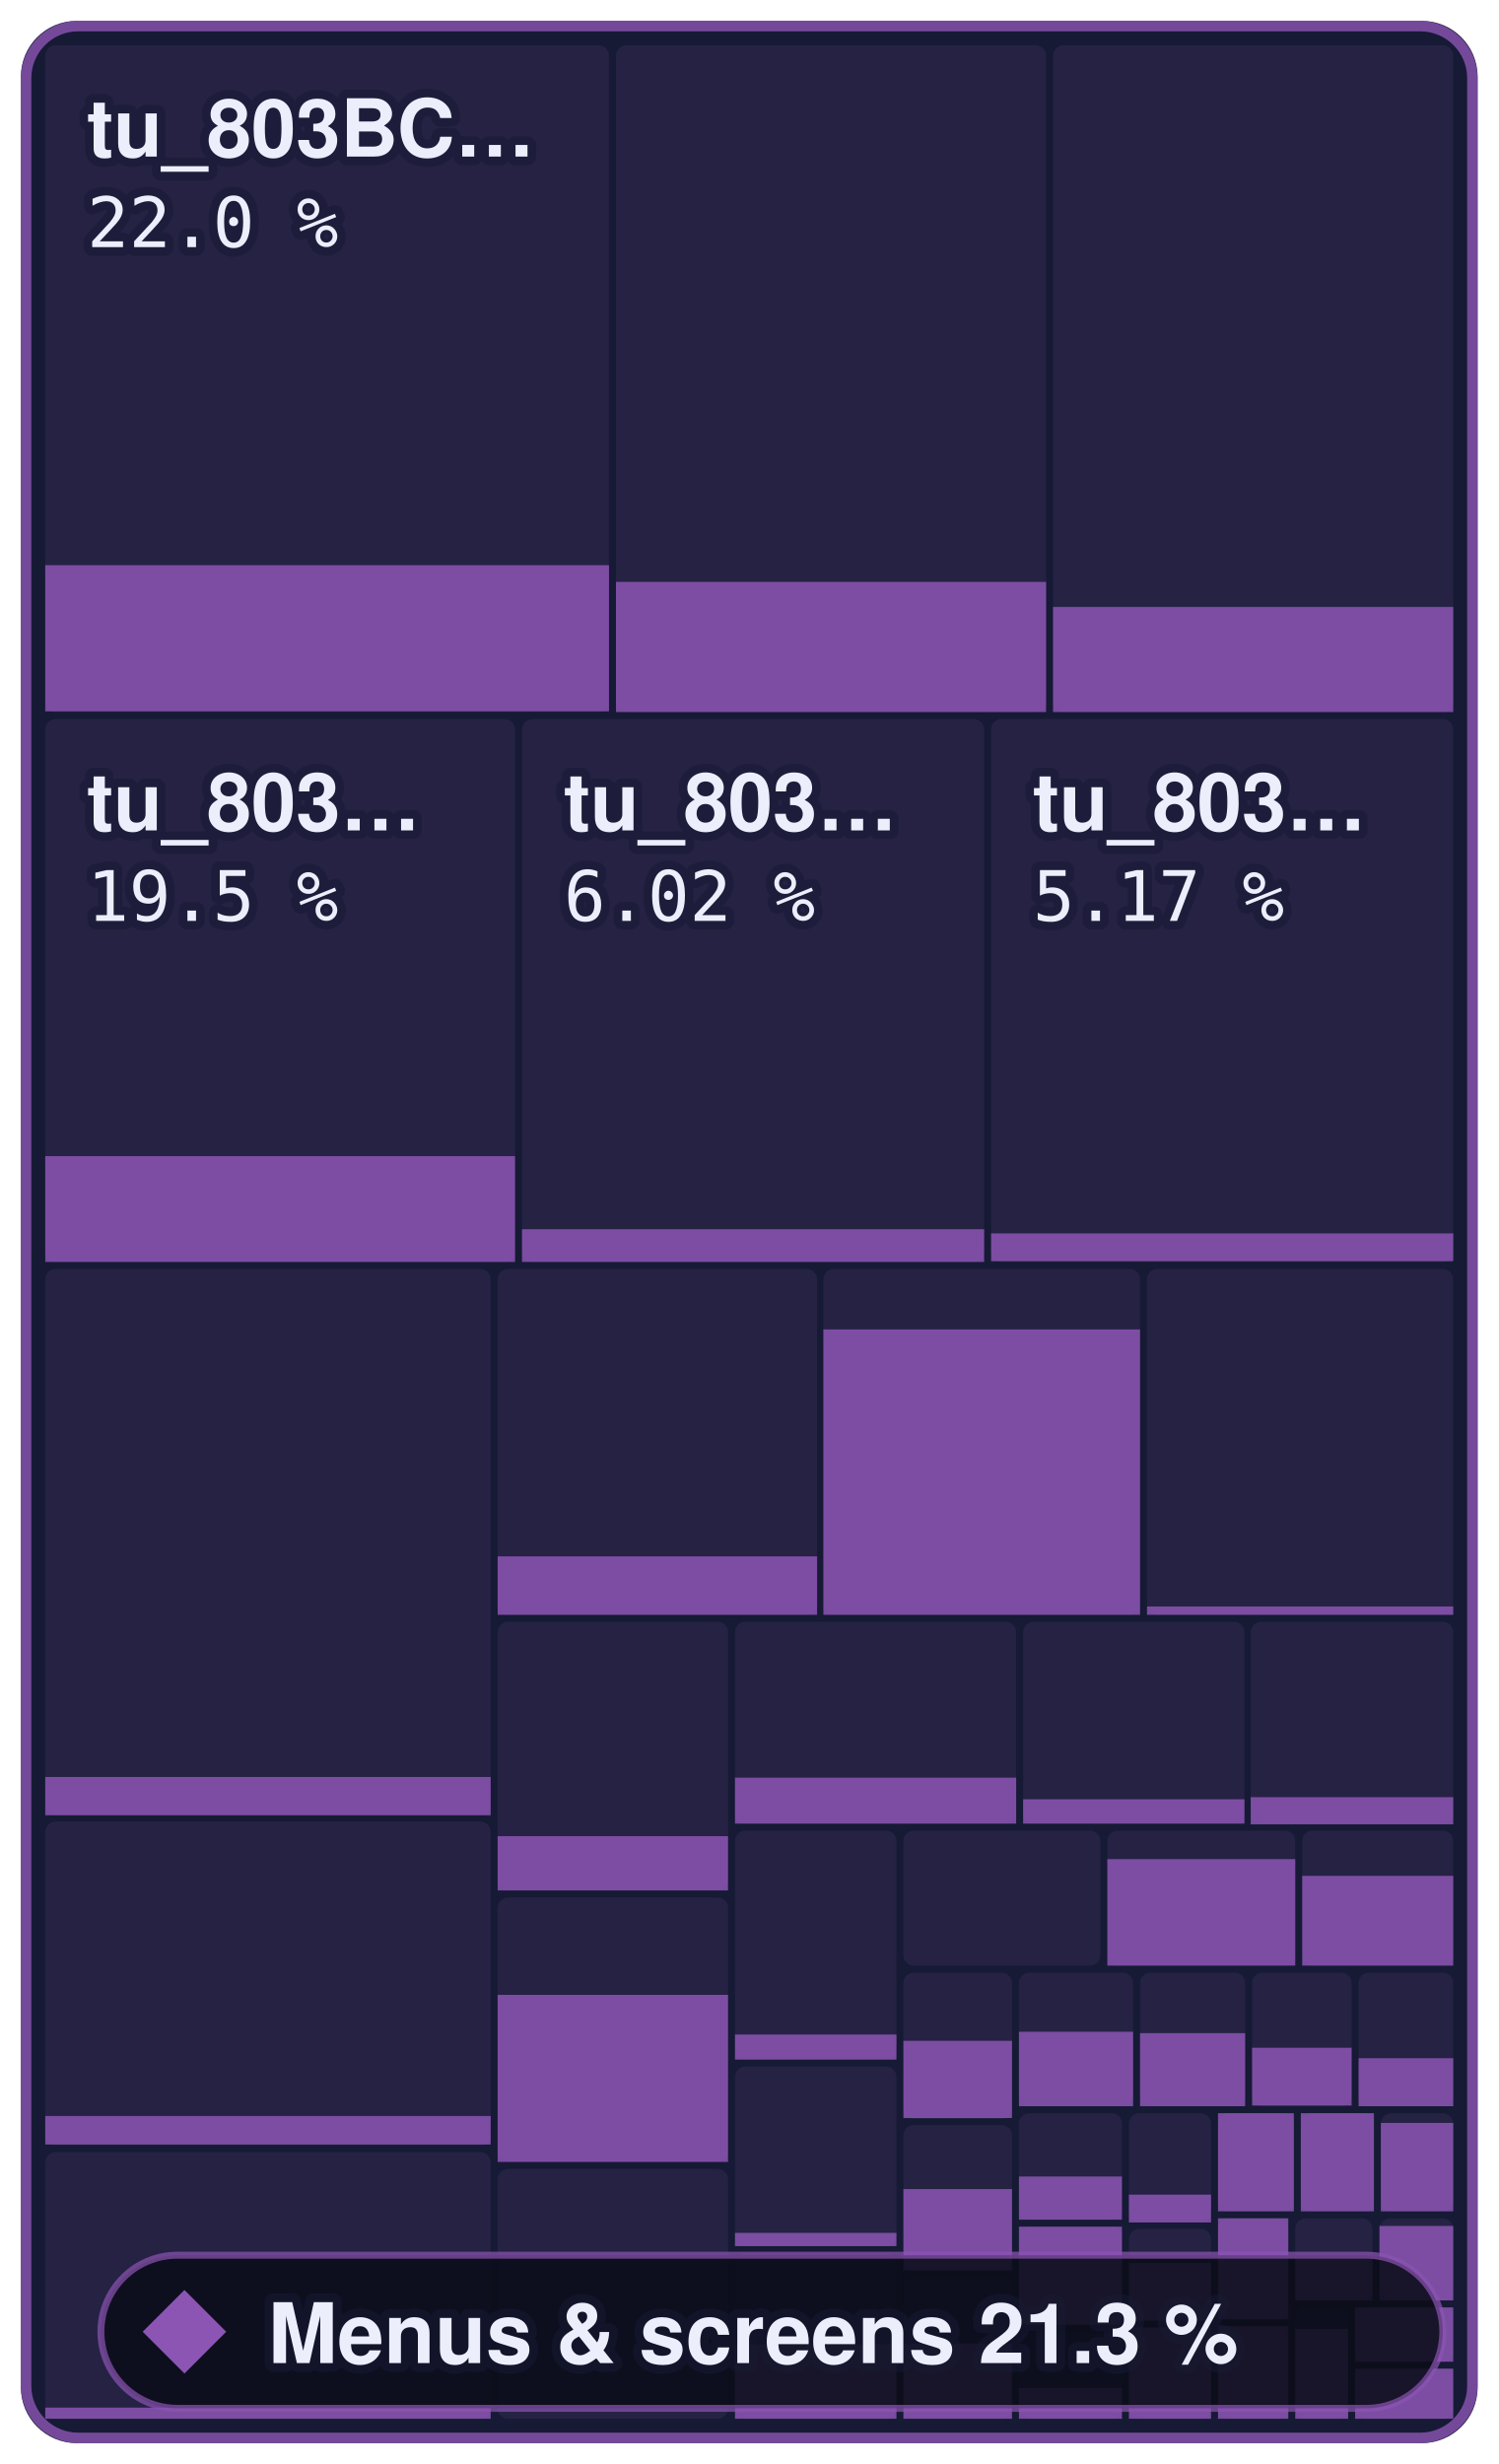
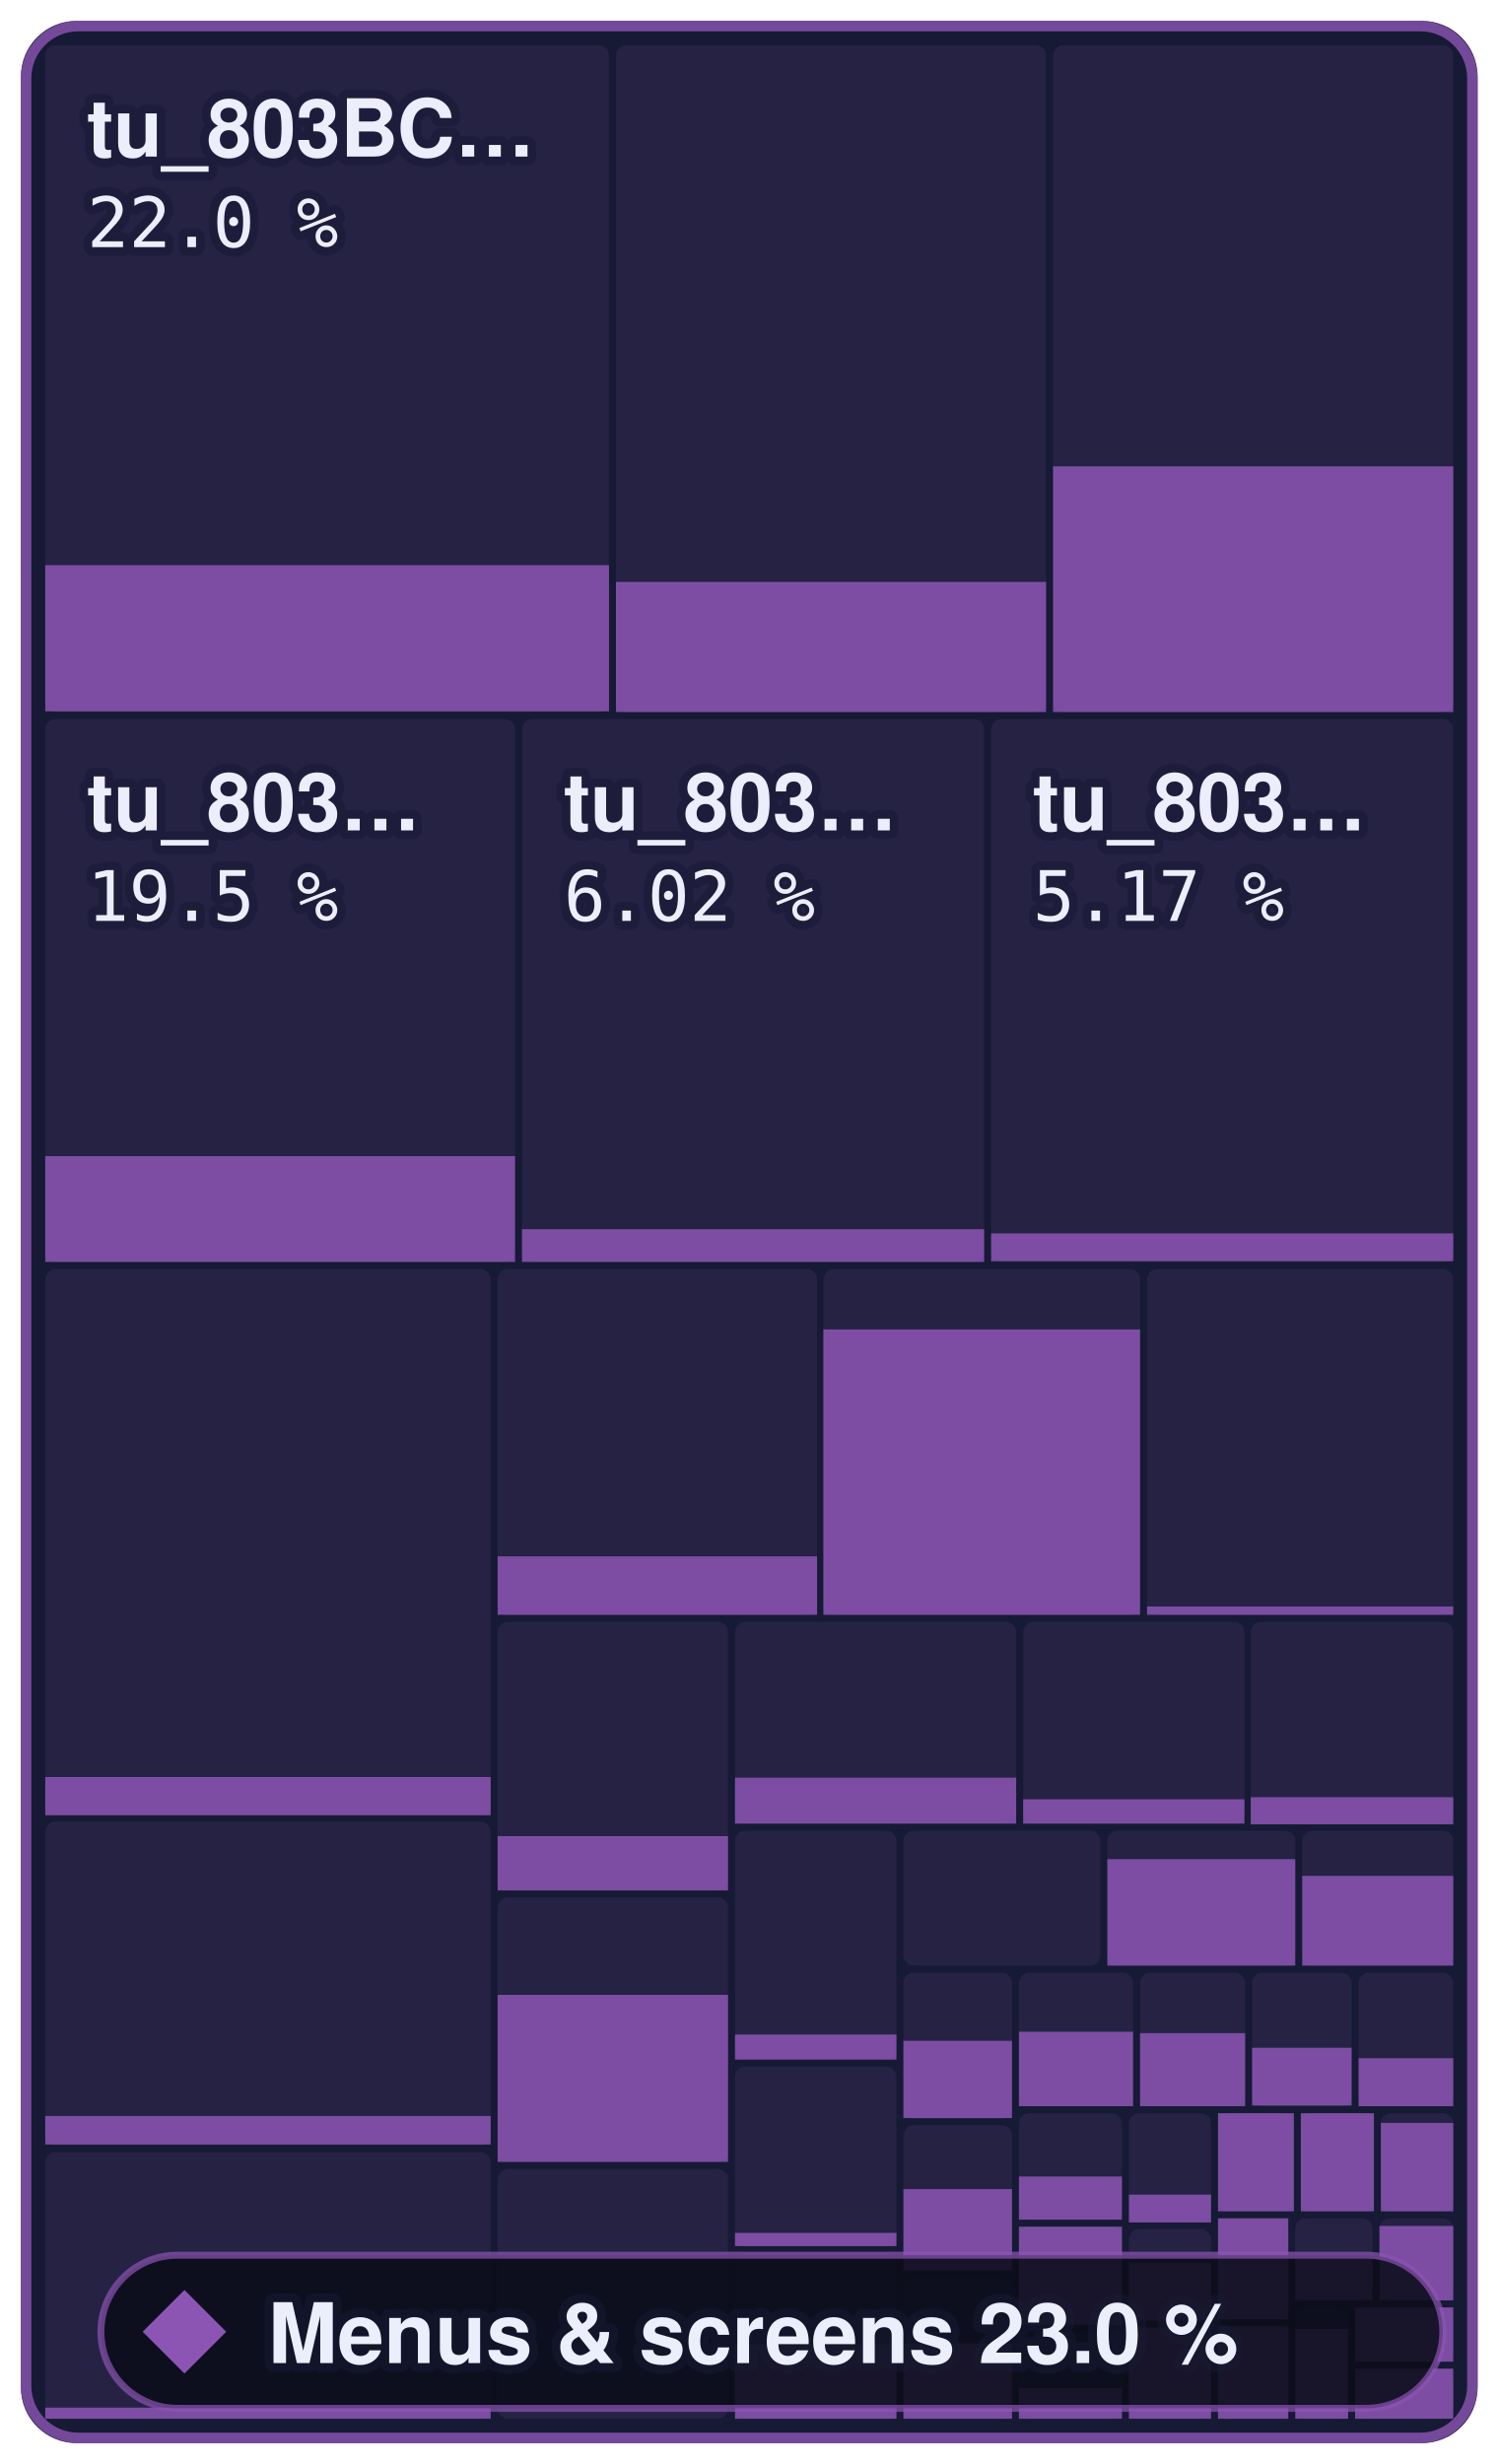
- <svg xmlns="http://www.w3.org/2000/svg" width="215.3" height="354" viewBox="0 0 215.3 354" role="img" aria-label="Menus &amp; screens: 21.3 % of 801,744 bytes of code matched, 482 of 872 functions">
+ <svg xmlns="http://www.w3.org/2000/svg" width="215.3" height="354" viewBox="0 0 215.3 354" role="img" aria-label="Menus &amp; screens: 23.0 % of 801,744 bytes of code matched, 484 of 872 functions">
  <style>text { font-family: -apple-system, BlinkMacSystemFont, 'Segoe UI', Helvetica, Arial, sans-serif; } .mono { font-family: ui-monospace, SFMono-Regular, 'SF Mono', Menlo, Consolas, monospace; } text { paint-order: stroke; stroke: #161a34; stroke-opacity: 0.55; stroke-width: 2.5px; stroke-linejoin: round; } .rise { transform-box: fill-box; transform-origin: 50% 100%; animation: rise 1.6s cubic-bezier(.2,.8,.2,1) .2s both; } @keyframes rise { from { transform: scaleY(0); } } @media (prefers-reduced-motion: reduce) { * { animation: none !important; } }</style>
  <rect x="3" y="3" width="209.3" height="348" rx="8" fill="#161a34" />
  <rect x="6.5" y="6.5" width="81.0" height="95.8" rx="1.5" fill="#8c55b4" fill-opacity="0.13" />
  <rect class="rise" x="6.5" y="81.2" width="81.0" height="21.0" fill="#8c55b4" fill-opacity="0.85" />
  <rect x="88.5" y="6.5" width="61.8" height="95.8" rx="1.5" fill="#8c55b4" fill-opacity="0.13" />
  <rect class="rise" x="88.5" y="83.6" width="61.8" height="18.7" fill="#8c55b4" fill-opacity="0.85" />
  <rect x="151.3" y="6.5" width="57.5" height="95.8" rx="1.5" fill="#8c55b4" fill-opacity="0.13" />
-   <rect class="rise" x="151.3" y="87.2" width="57.5" height="15.1" fill="#8c55b4" fill-opacity="0.85" />
+   <rect class="rise" x="151.3" y="67.0" width="57.5" height="35.3" fill="#8c55b4" fill-opacity="0.85" />
  <rect x="6.5" y="103.3" width="67.5" height="78.0" rx="1.5" fill="#8c55b4" fill-opacity="0.13" />
  <rect class="rise" x="6.5" y="166.1" width="67.5" height="15.2" fill="#8c55b4" fill-opacity="0.85" />
  <rect x="75.0" y="103.3" width="66.4" height="78.0" rx="1.5" fill="#8c55b4" fill-opacity="0.13" />
  <rect class="rise" x="75.0" y="176.6" width="66.4" height="4.7" fill="#8c55b4" fill-opacity="0.85" />
  <rect x="142.4" y="103.3" width="66.4" height="78.0" rx="1.5" fill="#8c55b4" fill-opacity="0.13" />
  <rect class="rise" x="142.4" y="177.2" width="66.4" height="4.0" fill="#8c55b4" fill-opacity="0.85" />
  <rect x="6.5" y="182.3" width="64.0" height="78.4" rx="1.5" fill="#8c55b4" fill-opacity="0.13" />
  <rect class="rise" x="6.5" y="255.3" width="64.0" height="5.5" fill="#8c55b4" fill-opacity="0.85" />
  <rect x="6.5" y="261.7" width="64.0" height="46.5" rx="1.5" fill="#8c55b4" fill-opacity="0.13" />
  <rect class="rise" x="6.5" y="304.0" width="64.0" height="4.1" fill="#8c55b4" fill-opacity="0.85" />
  <rect x="6.5" y="309.2" width="64.0" height="38.3" rx="1.5" fill="#8c55b4" fill-opacity="0.13" />
  <rect class="rise" x="6.5" y="345.9" width="64.0" height="1.6" fill="#8c55b4" fill-opacity="0.85" />
  <rect x="71.5" y="182.3" width="45.9" height="49.7" rx="1.5" fill="#8c55b4" fill-opacity="0.13" />
  <rect class="rise" x="71.5" y="223.6" width="45.9" height="8.4" fill="#8c55b4" fill-opacity="0.85" />
  <rect x="118.3" y="182.3" width="45.5" height="49.7" rx="1.5" fill="#8c55b4" fill-opacity="0.13" />
  <rect class="rise" x="118.3" y="191.0" width="45.5" height="41.0" fill="#8c55b4" fill-opacity="0.85" />
  <rect x="164.8" y="182.3" width="44.0" height="49.7" rx="1.5" fill="#8c55b4" fill-opacity="0.13" />
  <rect class="rise" x="164.8" y="230.8" width="44.0" height="1.2" fill="#8c55b4" fill-opacity="0.85" />
  <rect x="71.5" y="233.0" width="33.1" height="38.6" rx="1.5" fill="#8c55b4" fill-opacity="0.13" />
  <rect class="rise" x="71.5" y="263.8" width="33.1" height="7.8" fill="#8c55b4" fill-opacity="0.85" />
  <rect x="71.5" y="272.6" width="33.1" height="38.0" rx="1.5" fill="#8c55b4" fill-opacity="0.13" />
  <rect class="rise" x="71.5" y="286.6" width="33.1" height="24.0" fill="#8c55b4" fill-opacity="0.85" />
  <rect x="71.5" y="311.6" width="33.1" height="35.9" rx="1.5" fill="#8c55b4" fill-opacity="0.13" />
  <rect x="105.6" y="233.0" width="40.4" height="29.0" rx="1.5" fill="#8c55b4" fill-opacity="0.13" />
  <rect class="rise" x="105.6" y="255.4" width="40.4" height="6.6" fill="#8c55b4" fill-opacity="0.85" />
  <rect x="147.0" y="233.0" width="31.8" height="29.0" rx="1.5" fill="#8c55b4" fill-opacity="0.13" />
  <rect class="rise" x="147.0" y="258.5" width="31.8" height="3.5" fill="#8c55b4" fill-opacity="0.85" />
  <rect x="179.7" y="233.0" width="29.1" height="29.0" rx="1.5" fill="#8c55b4" fill-opacity="0.13" />
  <rect class="rise" x="179.7" y="258.2" width="29.1" height="3.9" fill="#8c55b4" fill-opacity="0.85" />
  <rect x="105.6" y="263.0" width="23.2" height="32.9" rx="1.5" fill="#8c55b4" fill-opacity="0.13" />
  <rect class="rise" x="105.6" y="292.3" width="23.2" height="3.6" fill="#8c55b4" fill-opacity="0.85" />
  <rect x="105.6" y="296.9" width="23.2" height="25.8" rx="1.5" fill="#8c55b4" fill-opacity="0.13" />
  <rect class="rise" x="105.6" y="320.8" width="23.2" height="1.9" fill="#8c55b4" fill-opacity="0.85" />
  <rect x="105.6" y="323.7" width="23.2" height="23.8" rx="1.5" fill="#8c55b4" fill-opacity="0.13" />
  <rect class="rise" x="105.6" y="336.8" width="23.2" height="10.7" fill="#8c55b4" fill-opacity="0.85" />
  <rect x="129.8" y="263.0" width="28.3" height="19.4" rx="1.5" fill="#8c55b4" fill-opacity="0.13" />
  <rect x="159.1" y="263.0" width="27.0" height="19.4" rx="1.5" fill="#8c55b4" fill-opacity="0.13" />
  <rect class="rise" x="159.1" y="267.1" width="27.0" height="15.3" fill="#8c55b4" fill-opacity="0.85" />
  <rect x="187.1" y="263.0" width="21.7" height="19.4" rx="1.5" fill="#8c55b4" fill-opacity="0.13" />
  <rect class="rise" x="187.1" y="269.5" width="21.7" height="12.9" fill="#8c55b4" fill-opacity="0.85" />
  <rect x="129.8" y="283.4" width="15.6" height="21.0" rx="1.5" fill="#8c55b4" fill-opacity="0.13" />
  <rect class="rise" x="129.8" y="293.2" width="15.6" height="11.1" fill="#8c55b4" fill-opacity="0.85" />
  <rect x="129.8" y="305.3" width="15.6" height="20.8" rx="1.5" fill="#8c55b4" fill-opacity="0.13" />
  <rect class="rise" x="129.8" y="314.5" width="15.6" height="11.7" fill="#8c55b4" fill-opacity="0.85" />
  <rect x="129.8" y="327.2" width="15.6" height="20.3" rx="1.5" fill="#8c55b4" fill-opacity="0.13" />
  <rect class="rise" x="129.8" y="336.7" width="15.6" height="10.8" fill="#8c55b4" fill-opacity="0.85" />
  <rect x="146.4" y="283.4" width="16.4" height="19.2" rx="1.5" fill="#8c55b4" fill-opacity="0.13" />
  <rect class="rise" x="146.4" y="291.9" width="16.4" height="10.7" fill="#8c55b4" fill-opacity="0.85" />
  <rect x="163.8" y="283.4" width="15.1" height="19.2" rx="1.5" fill="#8c55b4" fill-opacity="0.13" />
  <rect class="rise" x="163.8" y="292.1" width="15.1" height="10.5" fill="#8c55b4" fill-opacity="0.85" />
  <rect x="179.9" y="283.4" width="14.3" height="19.2" rx="1.5" fill="#8c55b4" fill-opacity="0.13" />
  <rect class="rise" x="179.9" y="294.2" width="14.3" height="8.3" fill="#8c55b4" fill-opacity="0.85" />
  <rect x="195.2" y="283.4" width="13.6" height="19.2" rx="1.5" fill="#8c55b4" fill-opacity="0.13" />
  <rect class="rise" x="195.2" y="295.7" width="13.6" height="6.9" fill="#8c55b4" fill-opacity="0.85" />
  <rect x="146.4" y="303.6" width="14.8" height="15.3" rx="1.5" fill="#8c55b4" fill-opacity="0.13" />
  <rect class="rise" x="146.4" y="312.7" width="14.8" height="6.2" fill="#8c55b4" fill-opacity="0.85" />
  <rect x="146.4" y="319.9" width="14.8" height="14.1" rx="1.5" fill="#8c55b4" fill-opacity="0.13" />
  <rect class="rise" x="146.4" y="319.9" width="14.8" height="14.1" fill="#8c55b4" fill-opacity="0.85" />
  <rect x="146.4" y="335.1" width="14.8" height="12.4" rx="1.5" fill="#8c55b4" fill-opacity="0.13" />
  <rect class="rise" x="146.4" y="343.1" width="14.8" height="4.4" fill="#8c55b4" fill-opacity="0.85" />
  <rect x="162.2" y="303.6" width="11.8" height="15.6" rx="1.5" fill="#8c55b4" fill-opacity="0.13" />
  <rect class="rise" x="162.2" y="315.3" width="11.8" height="4.0" fill="#8c55b4" fill-opacity="0.85" />
  <rect x="162.2" y="320.2" width="11.8" height="13.2" rx="1.5" fill="#8c55b4" fill-opacity="0.13" />
  <rect class="rise" x="162.2" y="325.1" width="11.8" height="8.3" fill="#8c55b4" fill-opacity="0.85" />
  <rect x="162.2" y="334.4" width="11.8" height="13.1" rx="1.5" fill="#8c55b4" fill-opacity="0.13" />
  <rect class="rise" x="162.2" y="334.4" width="11.8" height="13.1" fill="#8c55b4" fill-opacity="0.85" />
  <rect x="175.0" y="303.6" width="10.9" height="14.1" rx="1.5" fill="#8c55b4" fill-opacity="0.13" />
  <rect class="rise" x="175.0" y="303.6" width="10.9" height="14.1" fill="#8c55b4" fill-opacity="0.85" />
  <rect x="186.9" y="303.6" width="10.5" height="14.1" rx="1.5" fill="#8c55b4" fill-opacity="0.13" />
  <rect class="rise" x="186.9" y="303.6" width="10.5" height="14.1" fill="#8c55b4" fill-opacity="0.85" />
  <rect x="198.4" y="303.6" width="10.4" height="14.1" rx="1.5" fill="#8c55b4" fill-opacity="0.13" />
  <rect class="rise" x="198.4" y="305.0" width="10.4" height="12.7" fill="#8c55b4" fill-opacity="0.85" />
  <rect x="175.0" y="318.7" width="10.1" height="14.5" rx="1.5" fill="#8c55b4" fill-opacity="0.13" />
  <rect class="rise" x="175.0" y="318.7" width="10.1" height="14.5" fill="#8c55b4" fill-opacity="0.85" />
  <rect x="175.0" y="334.2" width="10.1" height="13.3" rx="1.5" fill="#8c55b4" fill-opacity="0.13" />
  <rect class="rise" x="175.0" y="334.2" width="10.1" height="13.3" fill="#8c55b4" fill-opacity="0.85" />
  <rect x="186.1" y="318.7" width="11.1" height="11.8" rx="1.5" fill="#8c55b4" fill-opacity="0.13" />
  <rect class="rise" x="186.1" y="324.5" width="11.1" height="6.0" fill="#8c55b4" fill-opacity="0.85" />
  <rect x="198.2" y="318.7" width="10.6" height="11.8" rx="1.5" fill="#8c55b4" fill-opacity="0.13" />
  <rect class="rise" x="198.2" y="319.8" width="10.6" height="10.7" fill="#8c55b4" fill-opacity="0.85" />
  <rect x="186.1" y="331.5" width="7.6" height="16.0" rx="1.5" fill="#8c55b4" fill-opacity="0.13" />
  <rect class="rise" x="186.1" y="334.6" width="7.6" height="12.9" fill="#8c55b4" fill-opacity="0.85" />
  <rect x="194.7" y="331.5" width="14.1" height="7.8" rx="1.5" fill="#8c55b4" fill-opacity="0.13" />
  <rect class="rise" x="194.7" y="331.5" width="14.1" height="7.8" fill="#8c55b4" fill-opacity="0.85" />
  <rect x="194.7" y="340.3" width="14.1" height="7.2" rx="1.5" fill="#8c55b4" fill-opacity="0.13" />
  <rect class="rise" x="194.7" y="340.3" width="14.1" height="7.2" fill="#8c55b4" fill-opacity="0.85" />
  <rect x="3.75" y="3.75" width="207.8" height="346.5" rx="7.5" fill="none" stroke="#8c55b4" stroke-opacity="0.8" stroke-width="1.5" />
  <text x="12.5" y="22.5" font-size="11.5" font-weight="600" fill="#eceefb">tu_803BC…</text>
  <text x="12.5" y="35.5" class="mono" font-size="10" fill="#eceefb">22.0 %</text>
  <text x="12.5" y="119.3" font-size="11.5" font-weight="600" fill="#eceefb">tu_803…</text>
  <text x="12.5" y="132.3" class="mono" font-size="10" fill="#eceefb">19.5 %</text>
  <text x="81.0" y="119.3" font-size="11.5" font-weight="600" fill="#eceefb">tu_803…</text>
  <text x="81.0" y="132.3" class="mono" font-size="10" fill="#eceefb">6.02 %</text>
  <text x="148.4" y="119.3" font-size="11.5" font-weight="600" fill="#eceefb">tu_803…</text>
  <text x="148.4" y="132.3" class="mono" font-size="10" fill="#eceefb">5.17 %</text>
  <rect x="14.5" y="324" width="192.8" height="22" rx="11" fill="#0b0d1a" fill-opacity="0.88" stroke="#8c55b4" stroke-opacity="0.7" />
  <path d="M26.5 329L32.5 335L26.5 341L20.5 335Z" fill="#8c55b4" />
-   <text x="38.5" y="339.5" font-size="12" font-weight="700" fill="#eceefb">Menus &amp; screens 21.3 %</text>
+   <text x="38.5" y="339.5" font-size="12" font-weight="700" fill="#eceefb">Menus &amp; screens 23.0 %</text>
</svg>
